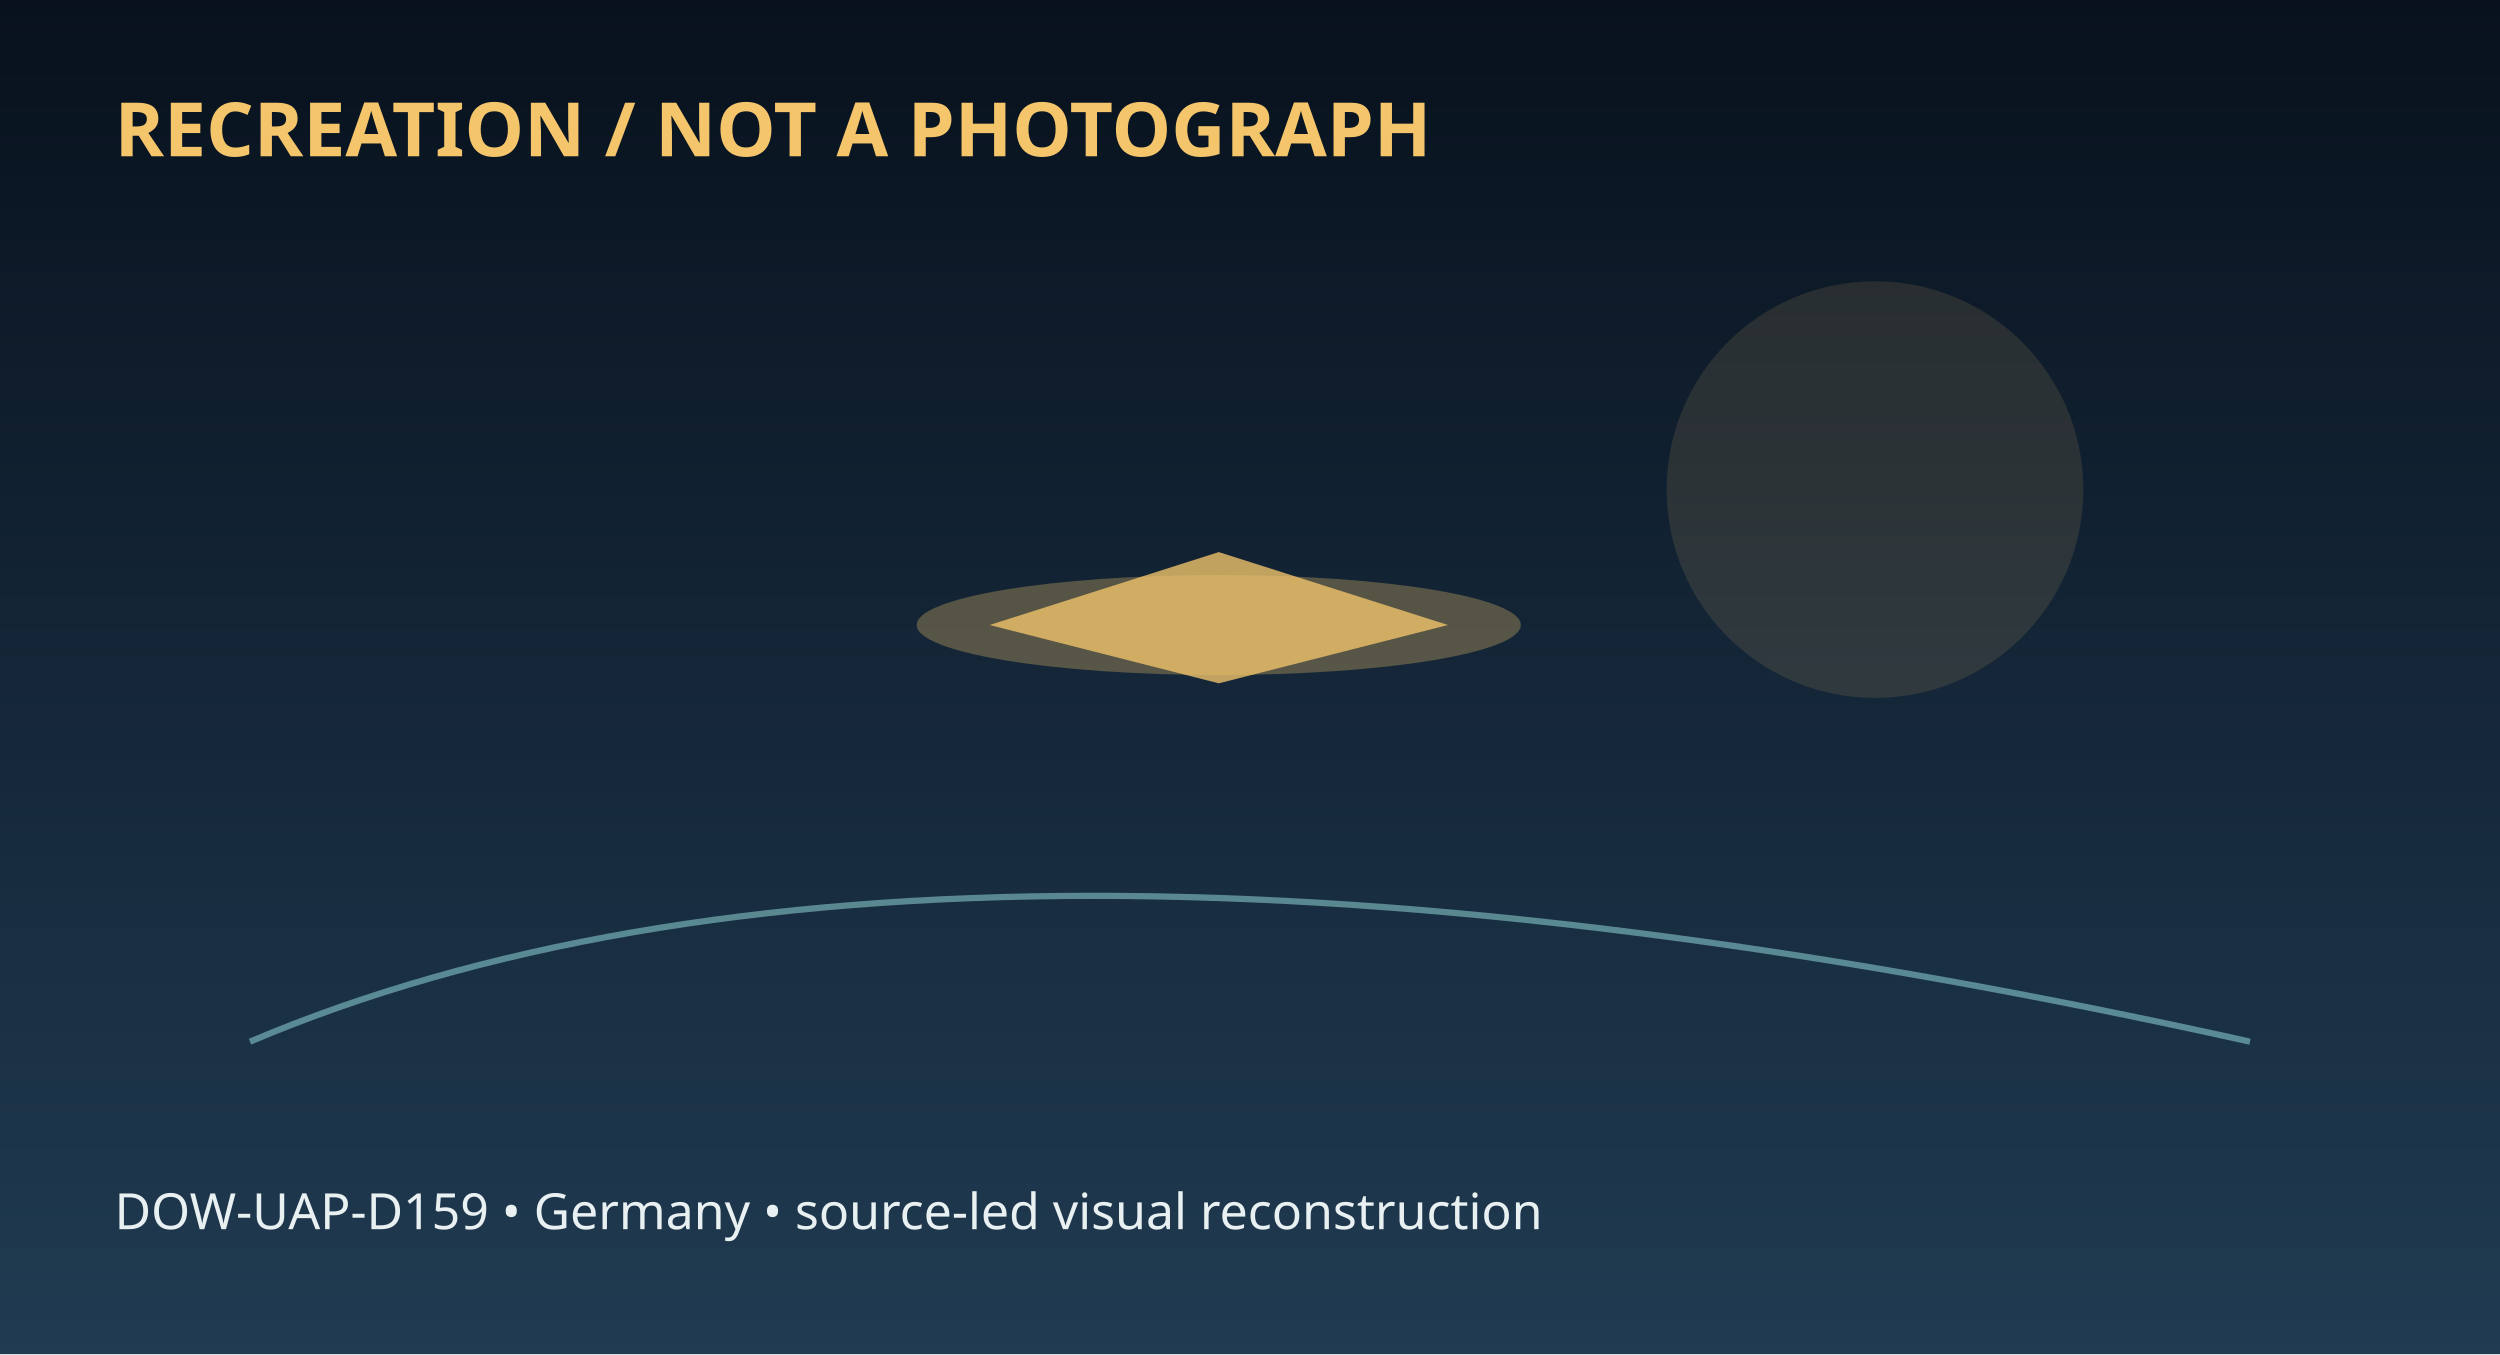
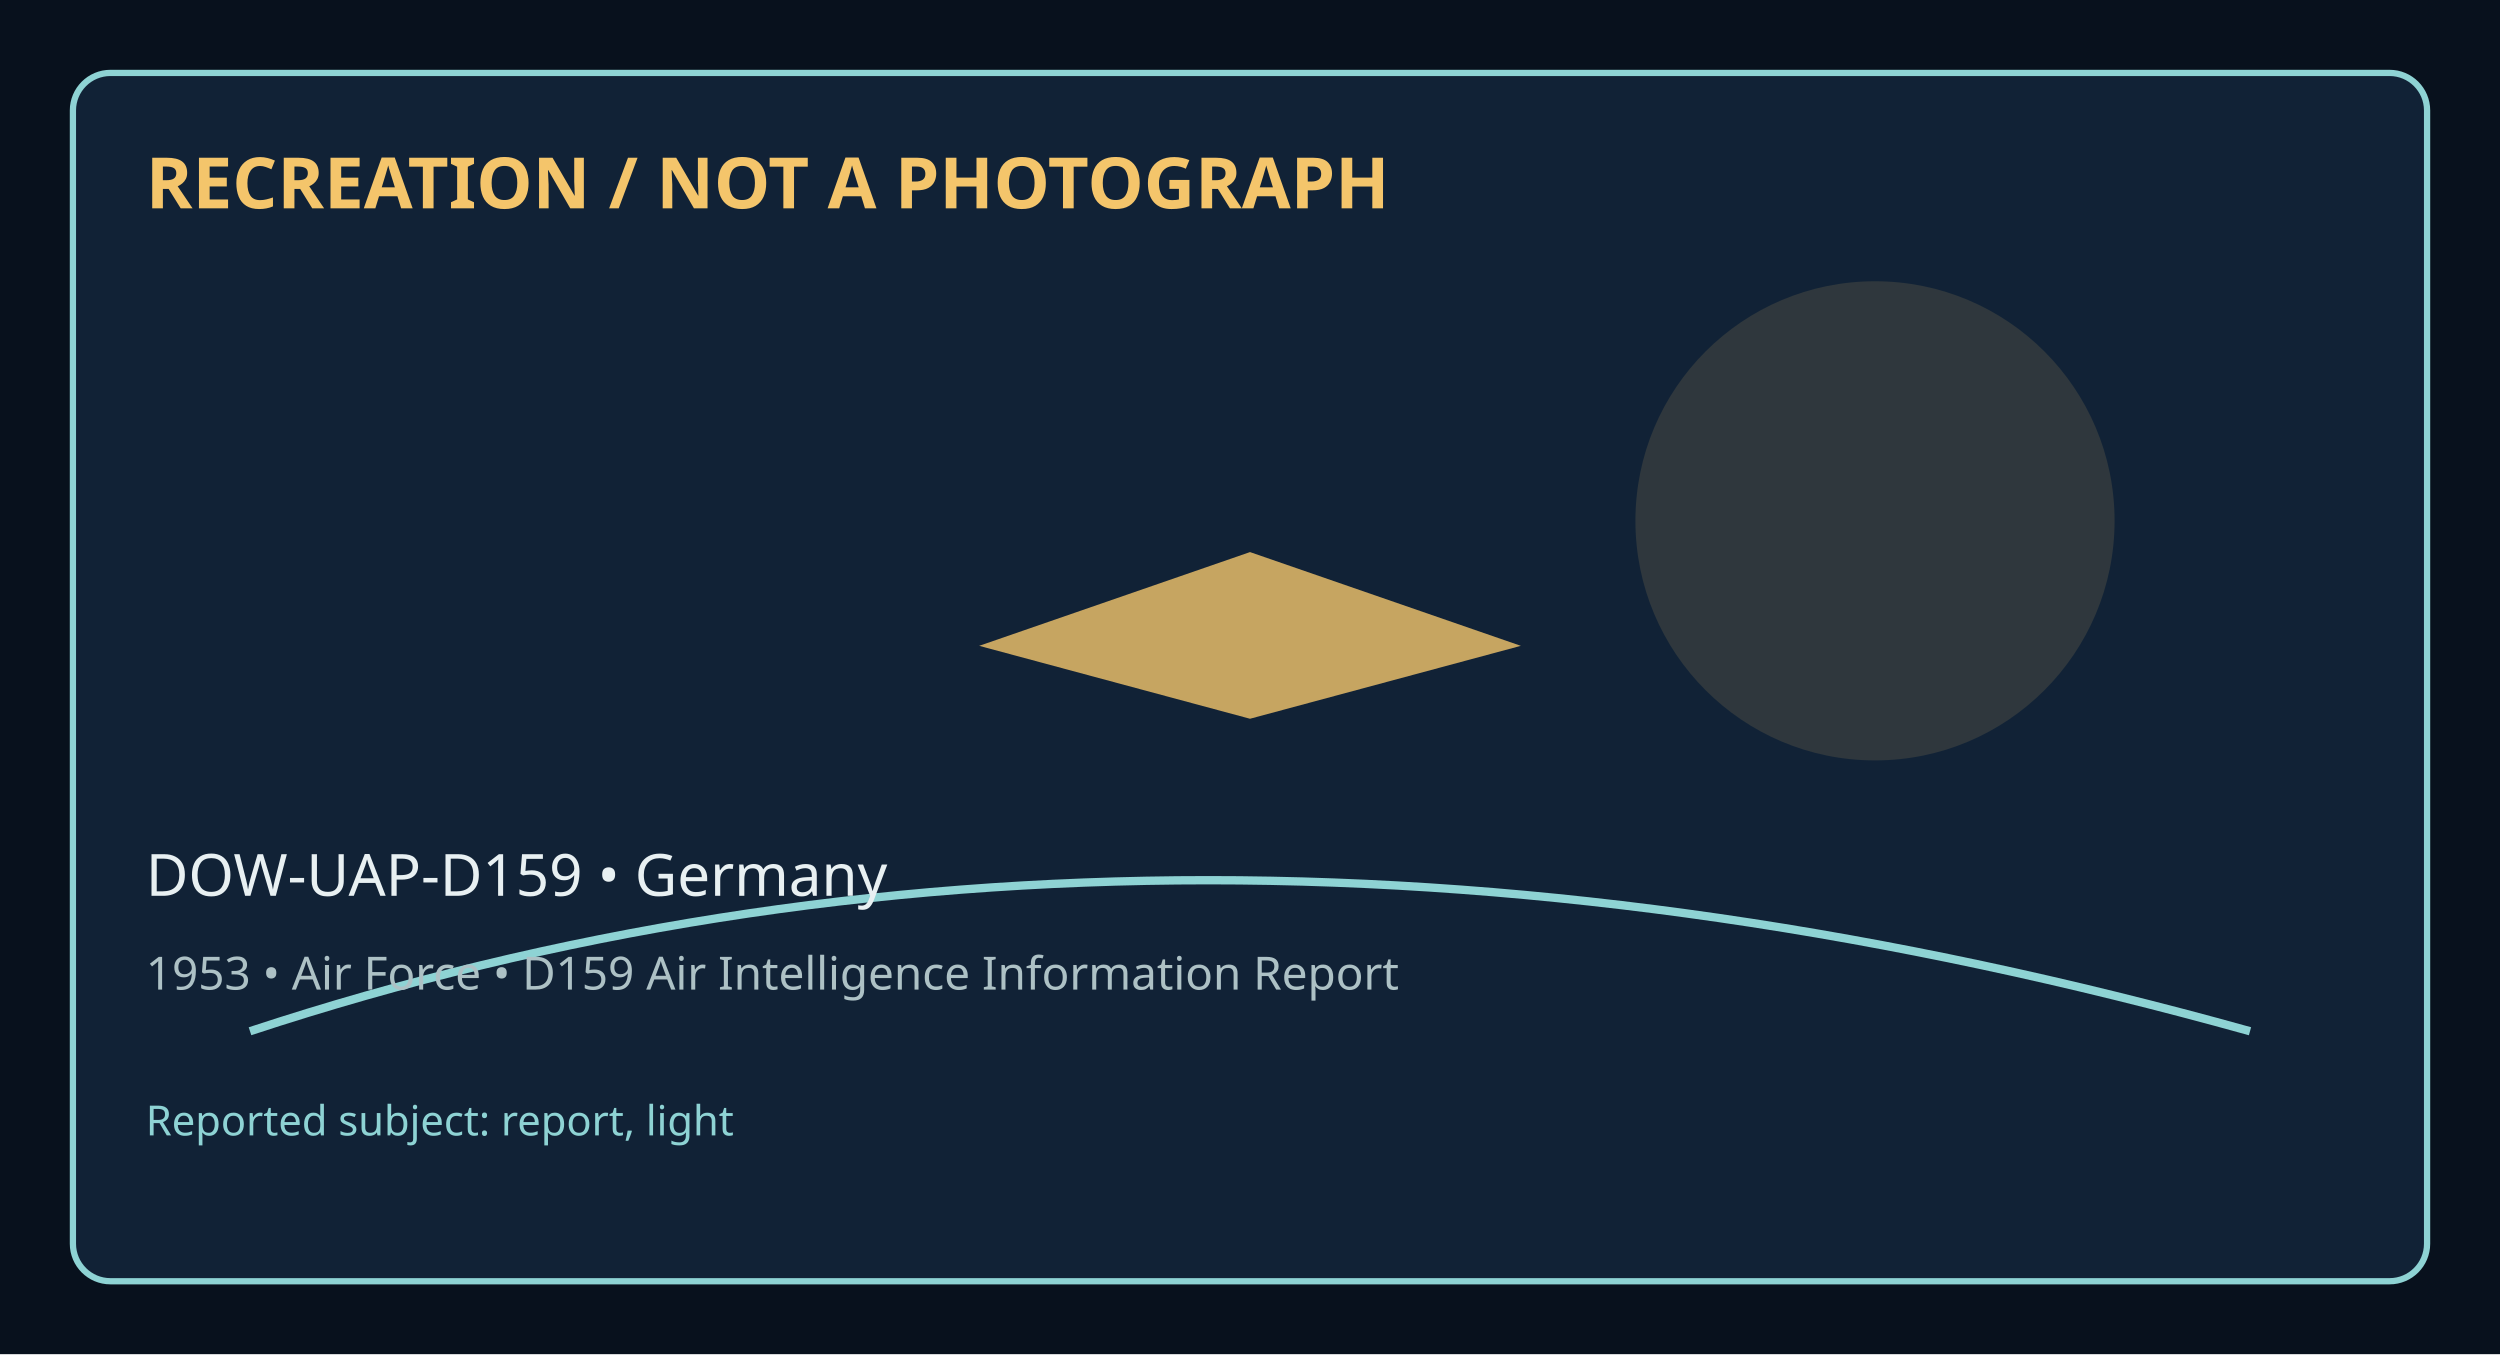
<svg xmlns="http://www.w3.org/2000/svg" viewBox="0 0 1200 650">
-   <defs>
-     <linearGradient id="g" x2="0" y2="1">
-       <stop stop-color="#08111d" />
-       <stop offset="1" stop-color="#203b52" />
-     </linearGradient>
-   </defs>
-   <rect width="1200" height="650" fill="url(#g)" />
-   <circle cx="900" cy="235" r="100" fill="#f4c56b" opacity=".12" />
-   <path d="M120 500 Q450 360 1080 500" fill="none" stroke="#8ed3d4" stroke-width="3" opacity=".55" />
-   <path d="M475 300 l110 -35 110 35 -110 28z" fill="#f4c56b" opacity=".78" />
-   <ellipse cx="585" cy="300" rx="145" ry="24" fill="#f4c56b" opacity=".3" />
-   <text x="55" y="75" fill="#f4c56b" font-family="sans-serif" font-size="36" font-weight="700">RECREATION / NOT A PHOTOGRAPH</text>
-   <text x="55" y="590" fill="#e8f0f2" font-family="sans-serif" font-size="24">DOW-UAP-D159 • Germany • source-led visual reconstruction</text>
+   <rect width="1200" height="650" fill="#08111d" />
+   <rect x="35" y="35" width="1130" height="580" rx="18" fill="#112236" stroke="#8ed3d4" stroke-width="3" />
+   <circle cx="900" cy="250" r="115" fill="#f4c56b" opacity=".13" />
+   <path d="M120 495 Q560 350 1080 495" fill="none" stroke="#8ed3d4" stroke-width="4" />
+   <path d="M470 310 L600 265 L730 310 L600 345 Z" fill="#f4c56b" opacity=".8" />
+   <text x="70" y="100" fill="#f4c56b" font-family="sans-serif" font-size="34" font-weight="700">RECREATION / NOT A PHOTOGRAPH</text>
+   <text x="70" y="430" fill="#e8f0f2" font-family="sans-serif" font-size="28">DOW-UAP-D159 • Germany</text>
+   <text x="70" y="475" fill="#adc1c5" font-family="sans-serif" font-size="22">1953 • Air Force • D159 Air Intelligence Information Report</text>
+   <text x="70" y="545" fill="#8ed3d4" font-family="sans-serif" font-size="20">Reported subject: report, light</text>
</svg>
